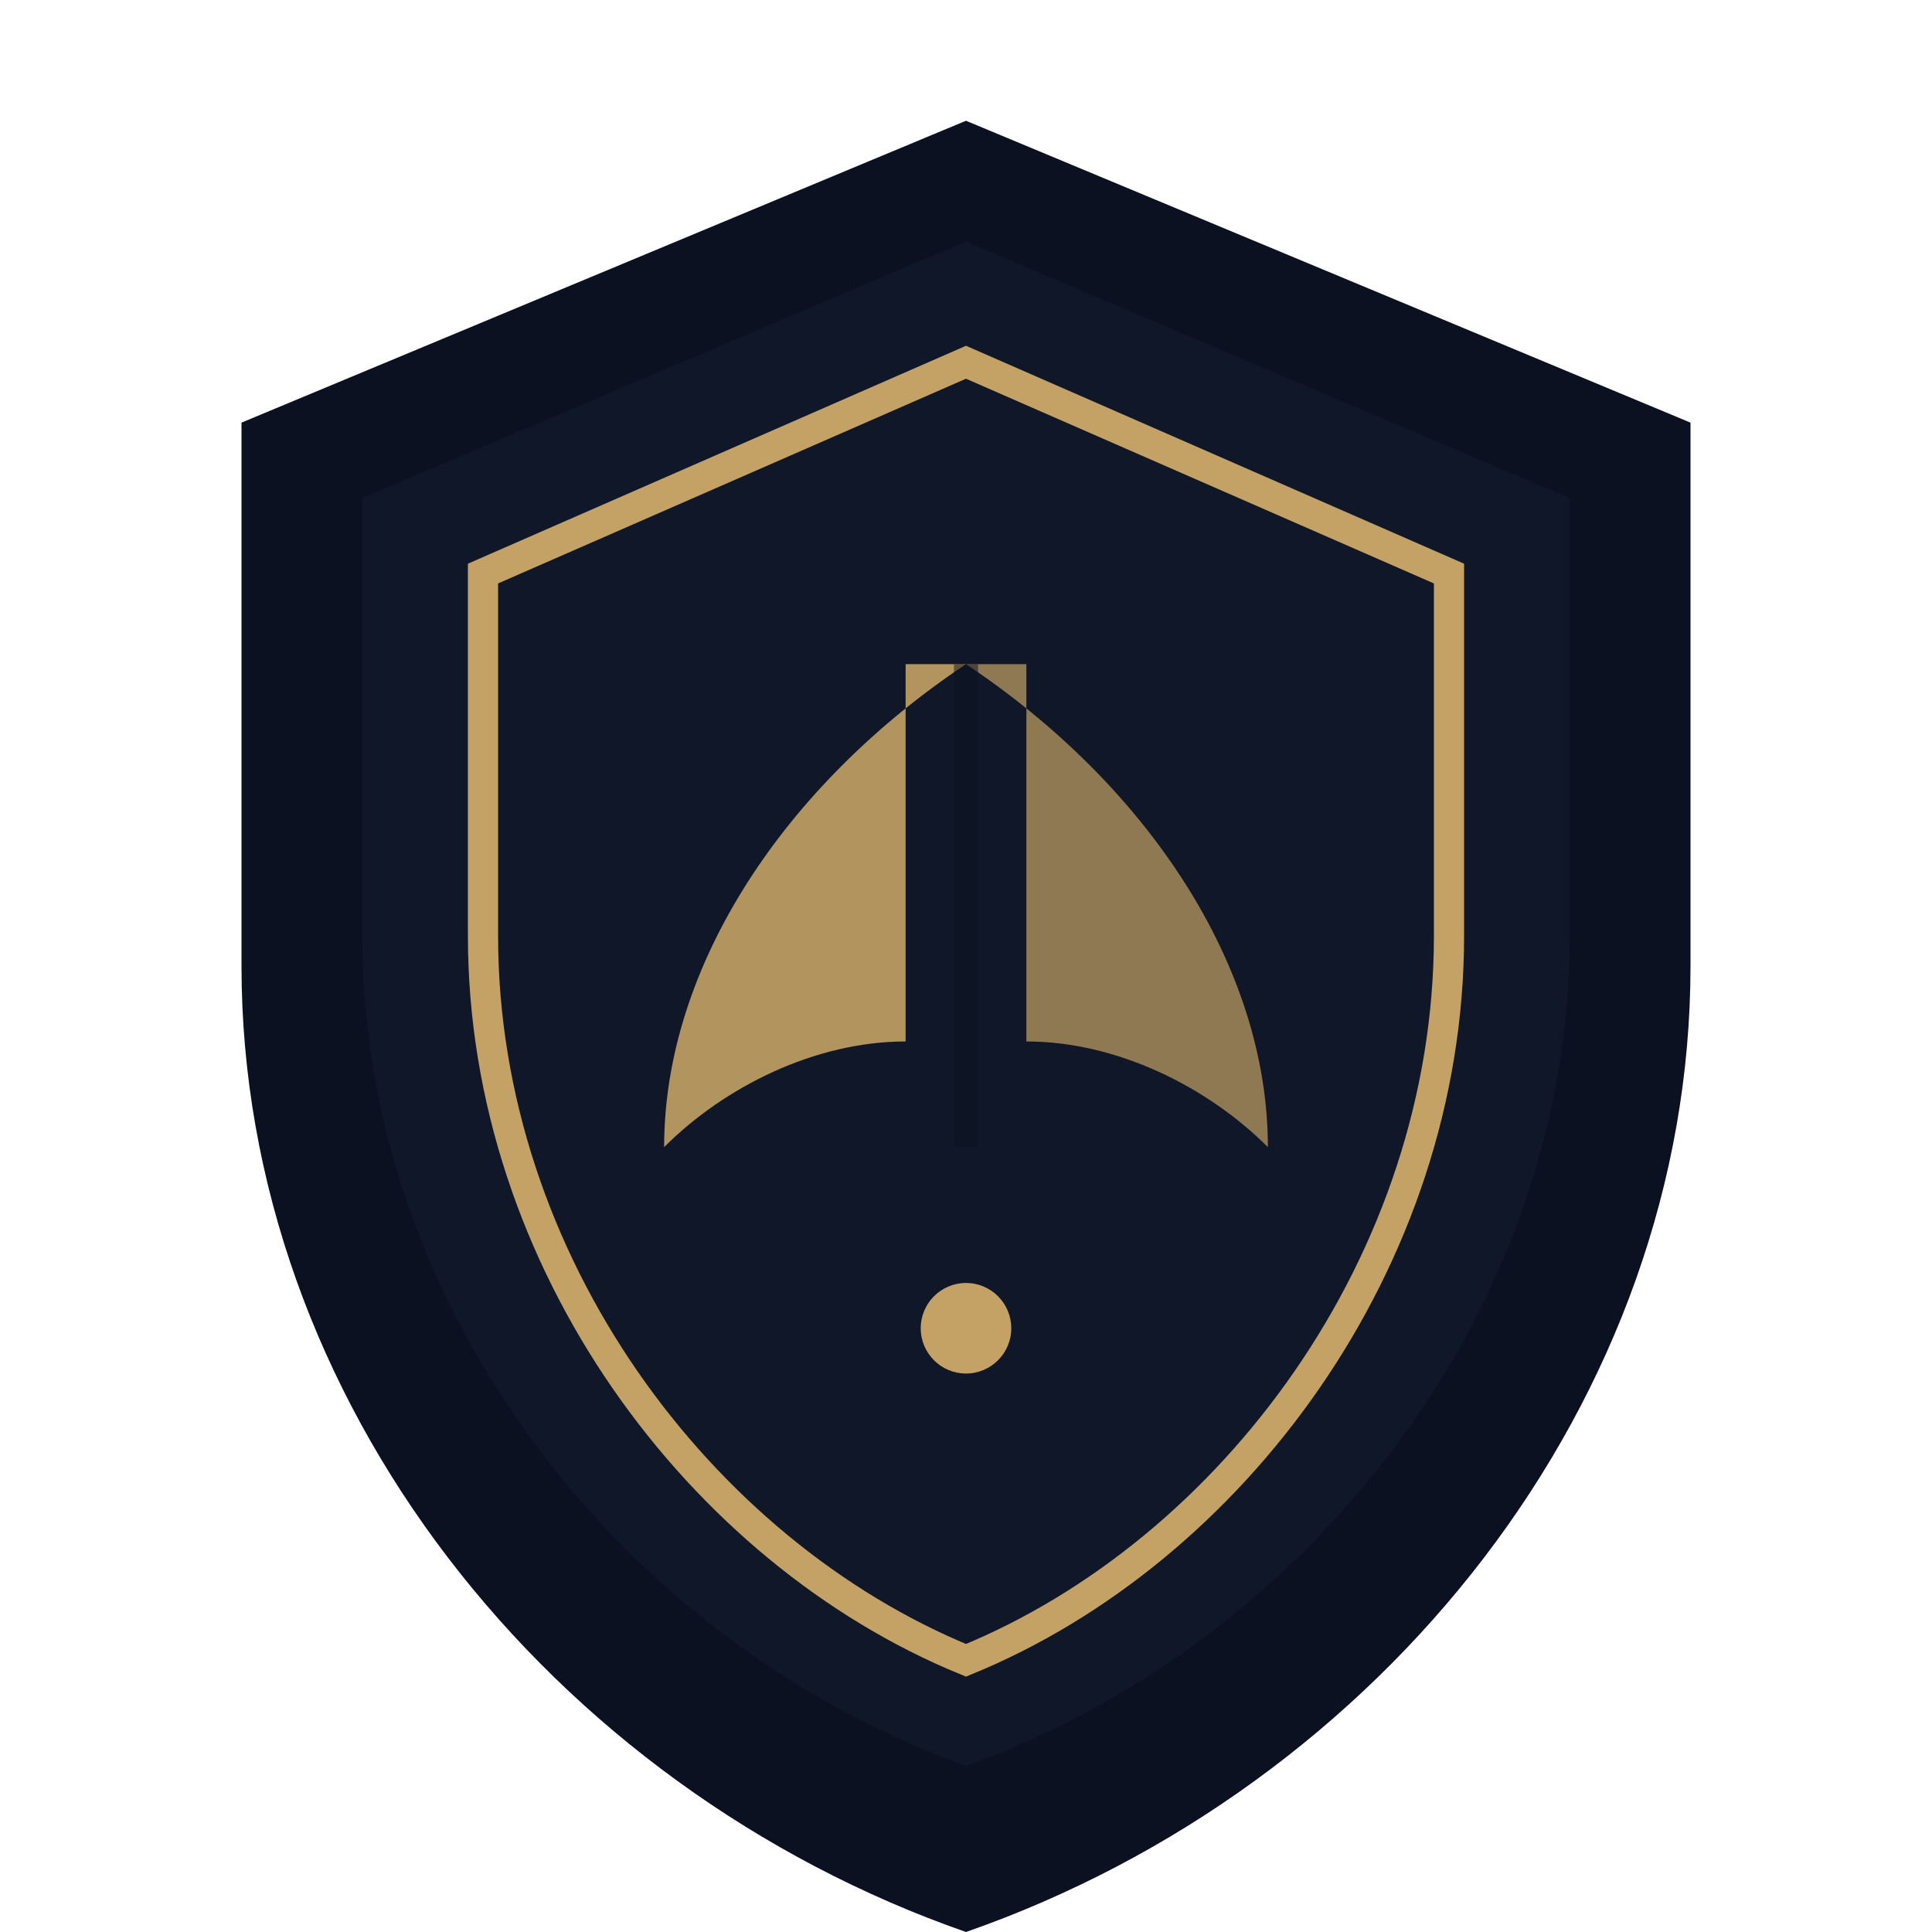
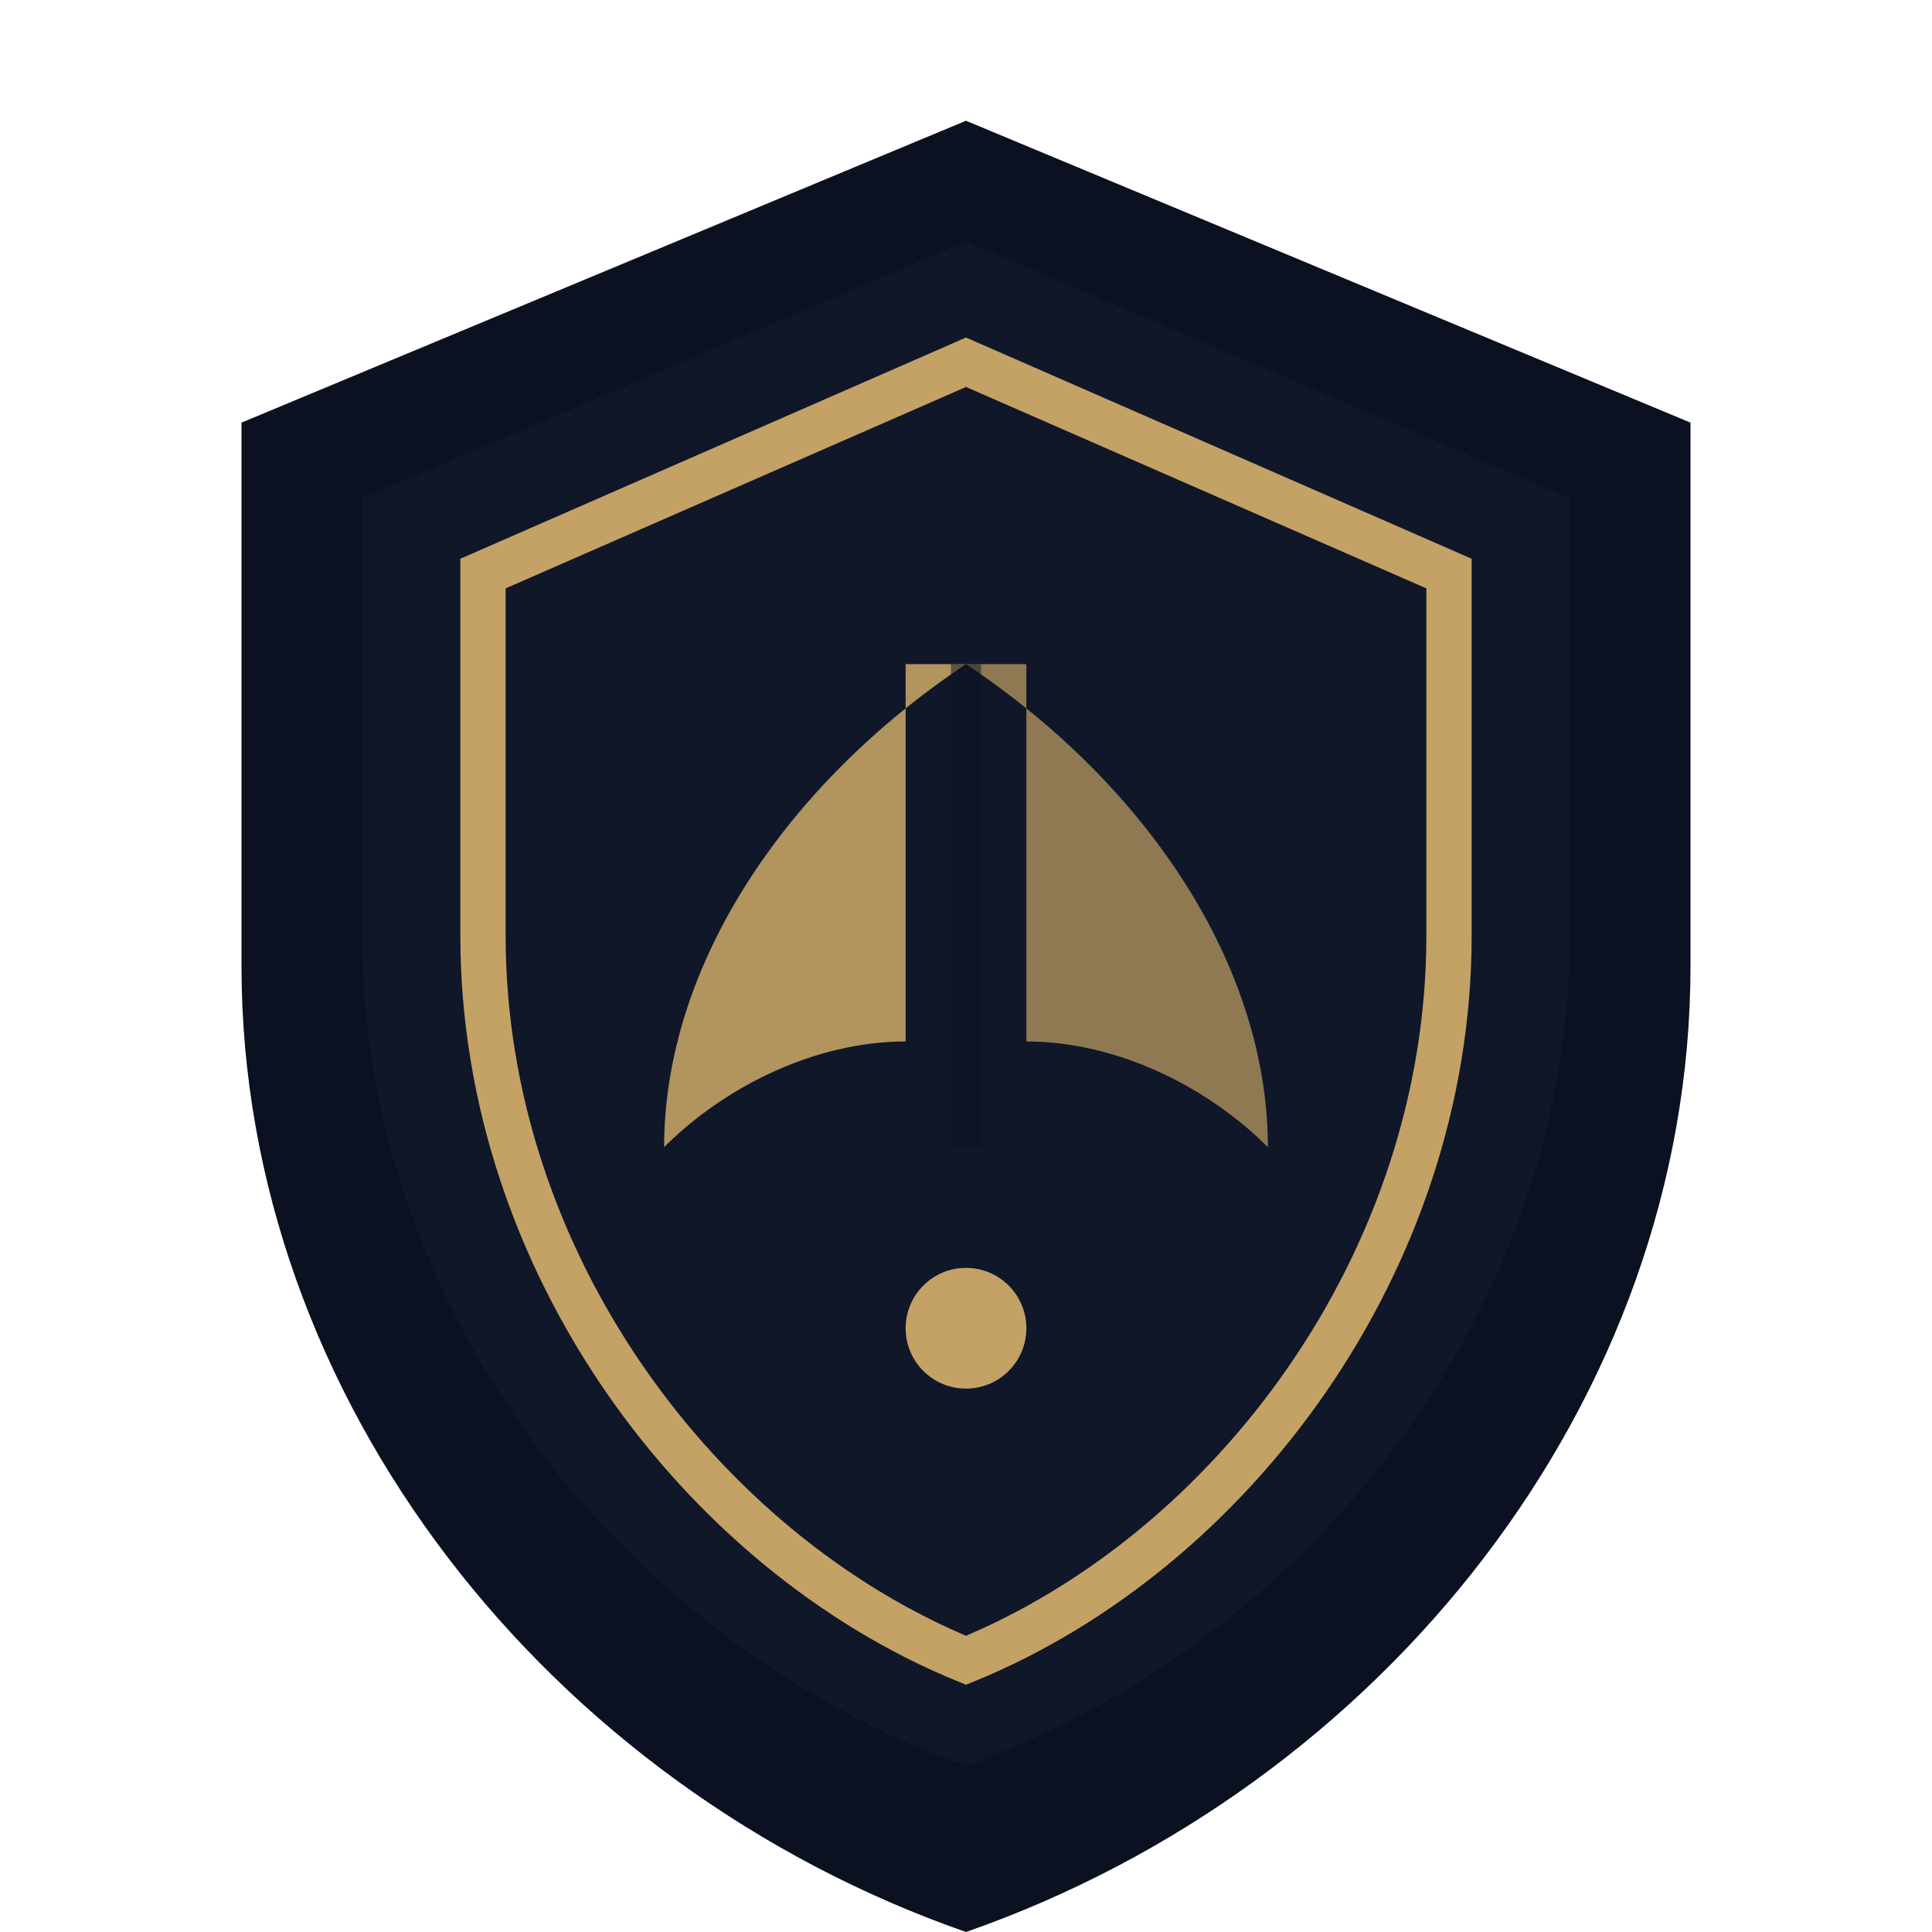
<svg xmlns="http://www.w3.org/2000/svg" viewBox="0 0 64 64" fill="none">
-   <path d="M32 4L8 14v18c0 14.4 10.24 27.2 24 32 13.76-4.8 24-17.6 24-32V14L32 4z" fill="#0B1120" />
-   <path d="M32 8L12 16.5v14.5c0 12.4 8.64 23.4 20 27.5 11.36-4.1 20-15.1 20-27.5V16.5L32 8z" fill="#0F1729" />
-   <path d="M32 12L16 19v12c0 10.8 7.2 20.4 16 24 8.8-3.6 16-13.2 16-24V19L32 12z" stroke="#C4A265" stroke-width="1" fill="none" />
+   <style>
+     .shield-body {
+       fill: #0B1120;
+       transition: fill 0.3s ease;
+     }
+     .inner-body {
+       fill: #0F1729;
+       transition: fill 0.3s ease;
+     }
+     .gold-stroke {
+       stroke: #C4A265;
+       stroke-width: 1.5;
+     }
+     @media (prefers-color-scheme: dark) {
+       .shield-body {
+         fill: #1A2333; /* Slightly lighter navy for contrast on dark tabs */
+       }
+       .inner-body {
+         fill: #0B1120;
+       }
+       .gold-stroke {
+         stroke: #E2C58A; /* Brighter gold for dark mode */
+         stroke-width: 2;
+       }
+     }
+   </style>
+   <path class="shield-body" d="M32 4L8 14v18c0 14.4 10.24 27.2 24 32 13.76-4.8 24-17.6 24-32V14L32 4z" />
+   <path class="inner-body" d="M32 8L12 16.5v14.5c0 12.4 8.64 23.4 20 27.5 11.36-4.1 20-15.1 20-27.5V16.5L32 8z" />
+   <path class="gold-stroke" d="M32 12L16 19v12c0 10.8 7.2 20.4 16 24 8.8-3.6 16-13.2 16-24V19L32 12z" fill="none" />
  <path d="M32 22c-6 4-10 10-10 16 2-2 5-3.5 8-3.5V22z" fill="#C4A265" opacity="0.9" />
  <path d="M32 22c6 4 10 10 10 16-2-2-5-3.5-8-3.5V22z" fill="#C4A265" opacity="0.7" />
-   <line x1="32" y1="22" x2="32" y2="38" stroke="#0B1120" stroke-width="0.8" opacity="0.5" />
-   <circle cx="32" cy="44" r="1.5" fill="#C4A265" />
+   <line x1="32" y1="22" x2="32" y2="38" stroke="#0B1120" stroke-width="1" opacity="0.5" />
+   <circle cx="32" cy="44" r="2" fill="#C4A265" />
</svg>
